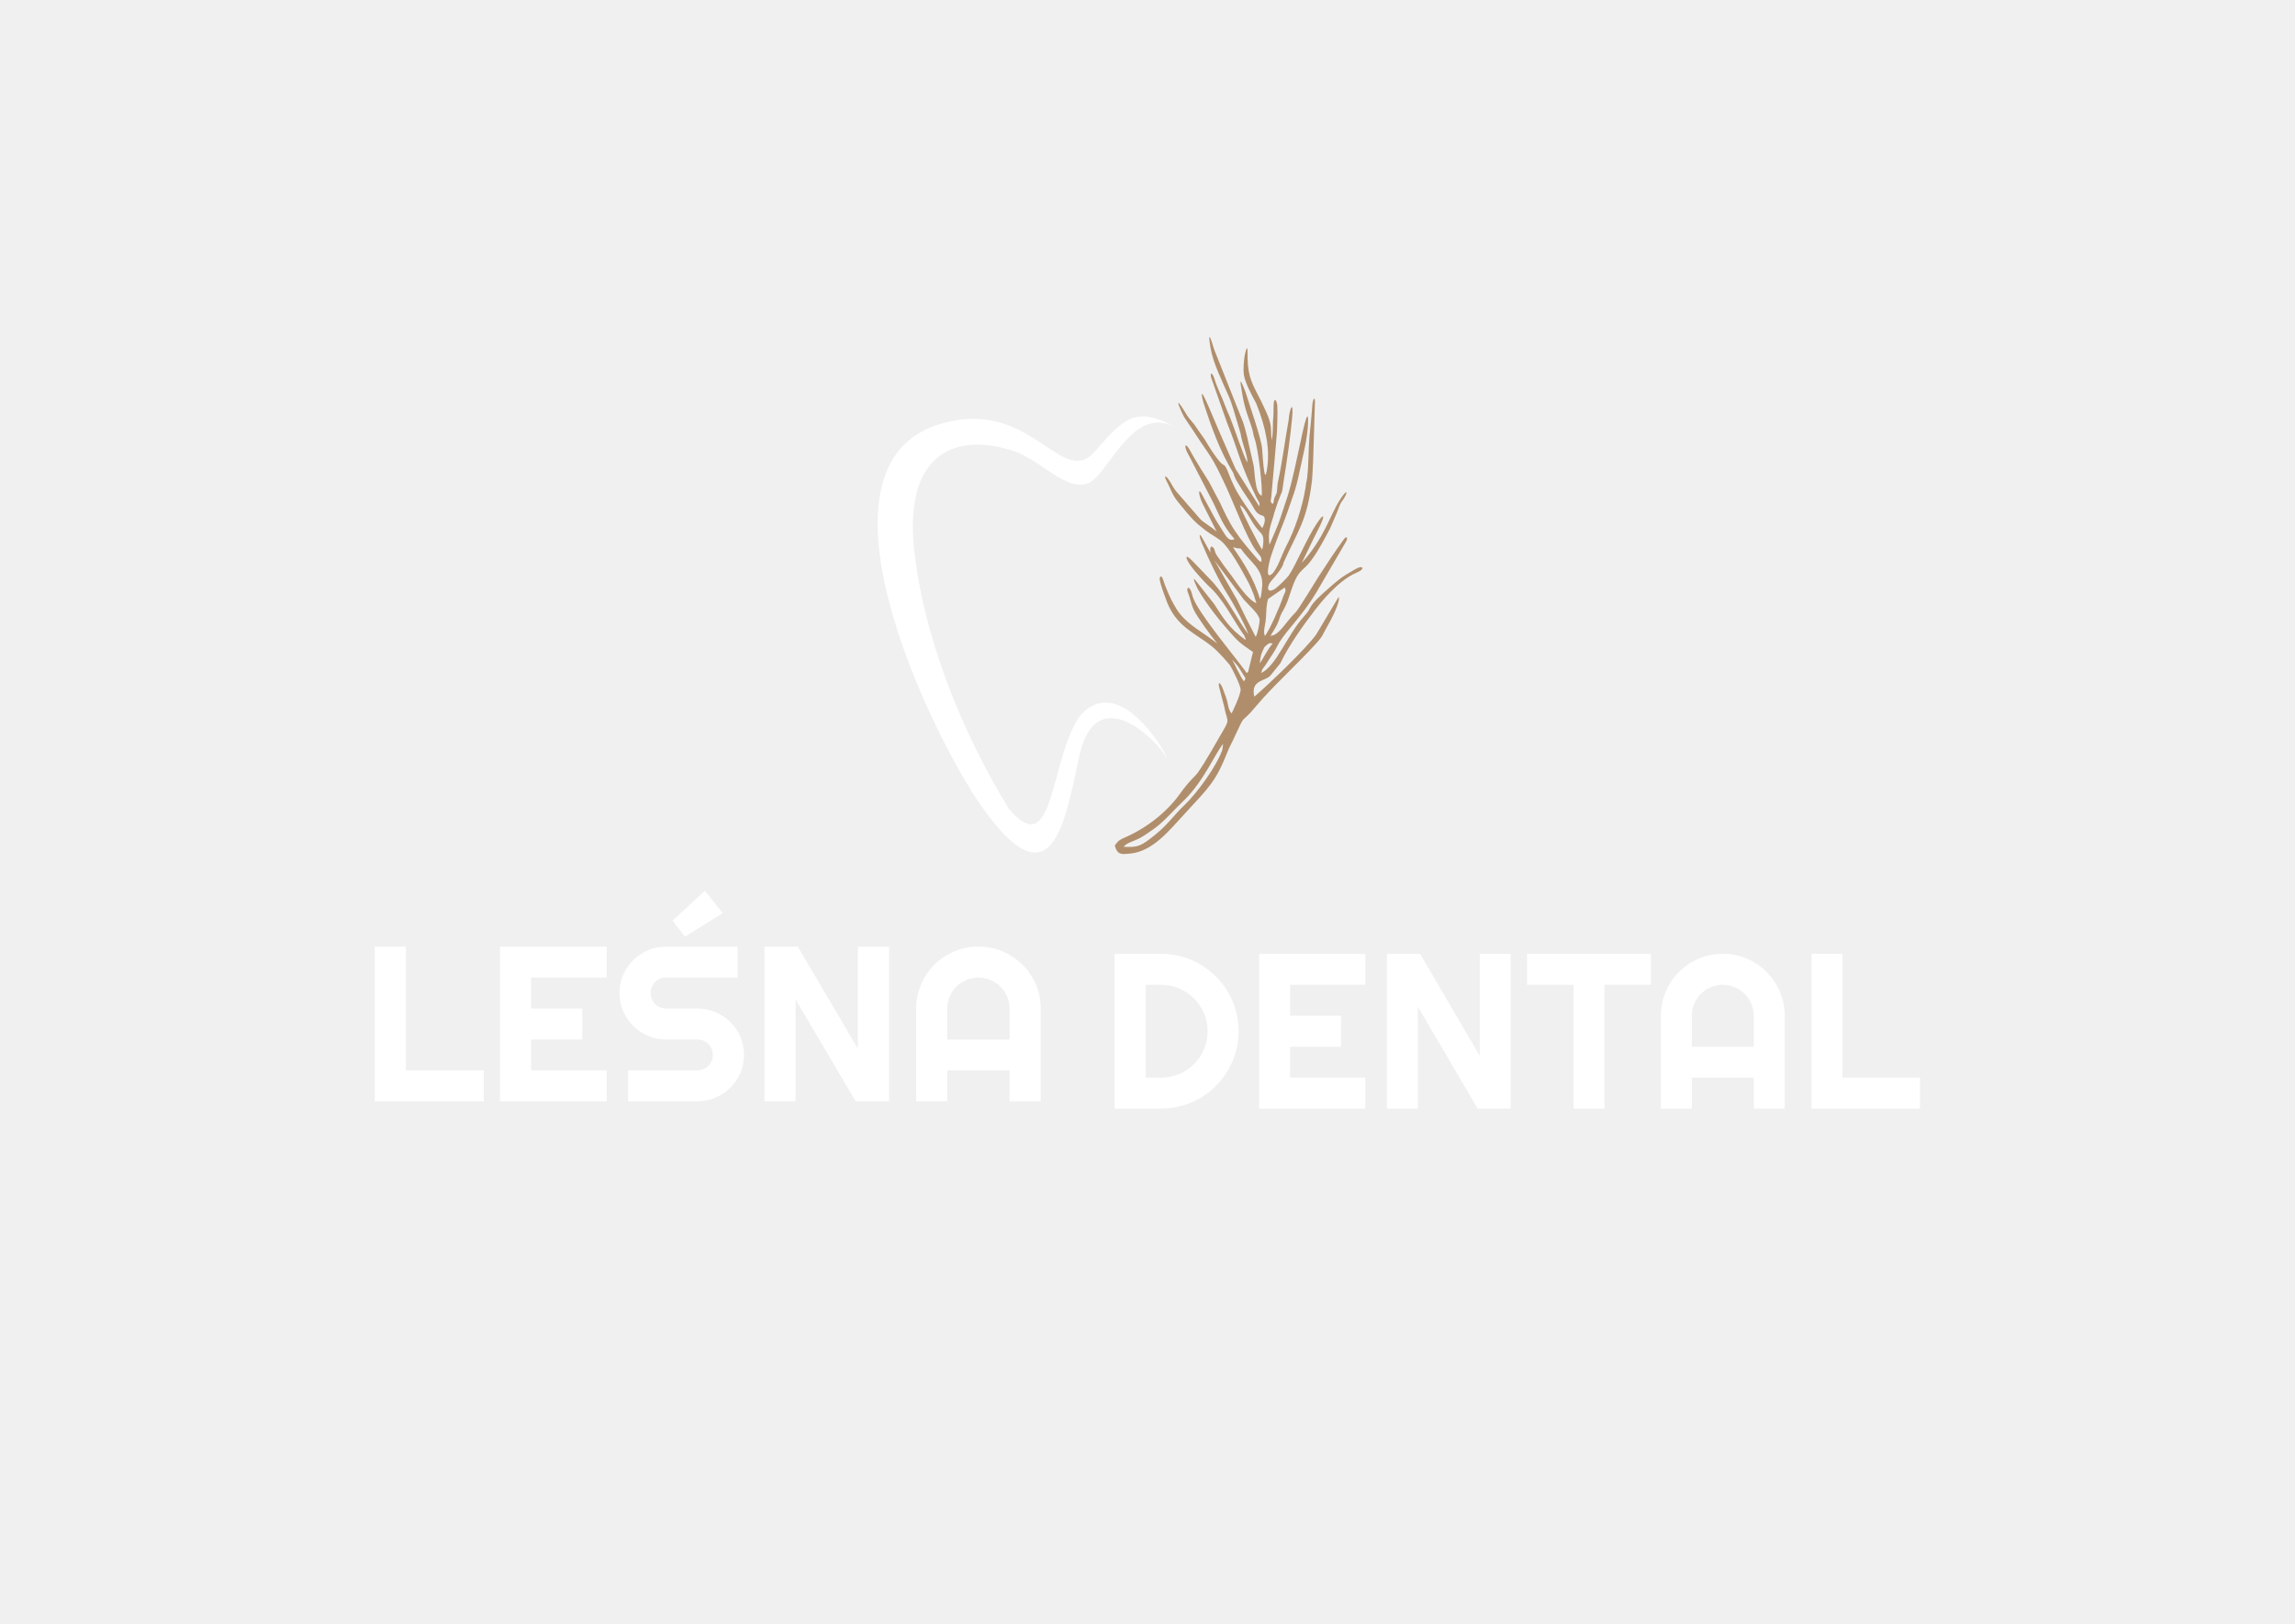
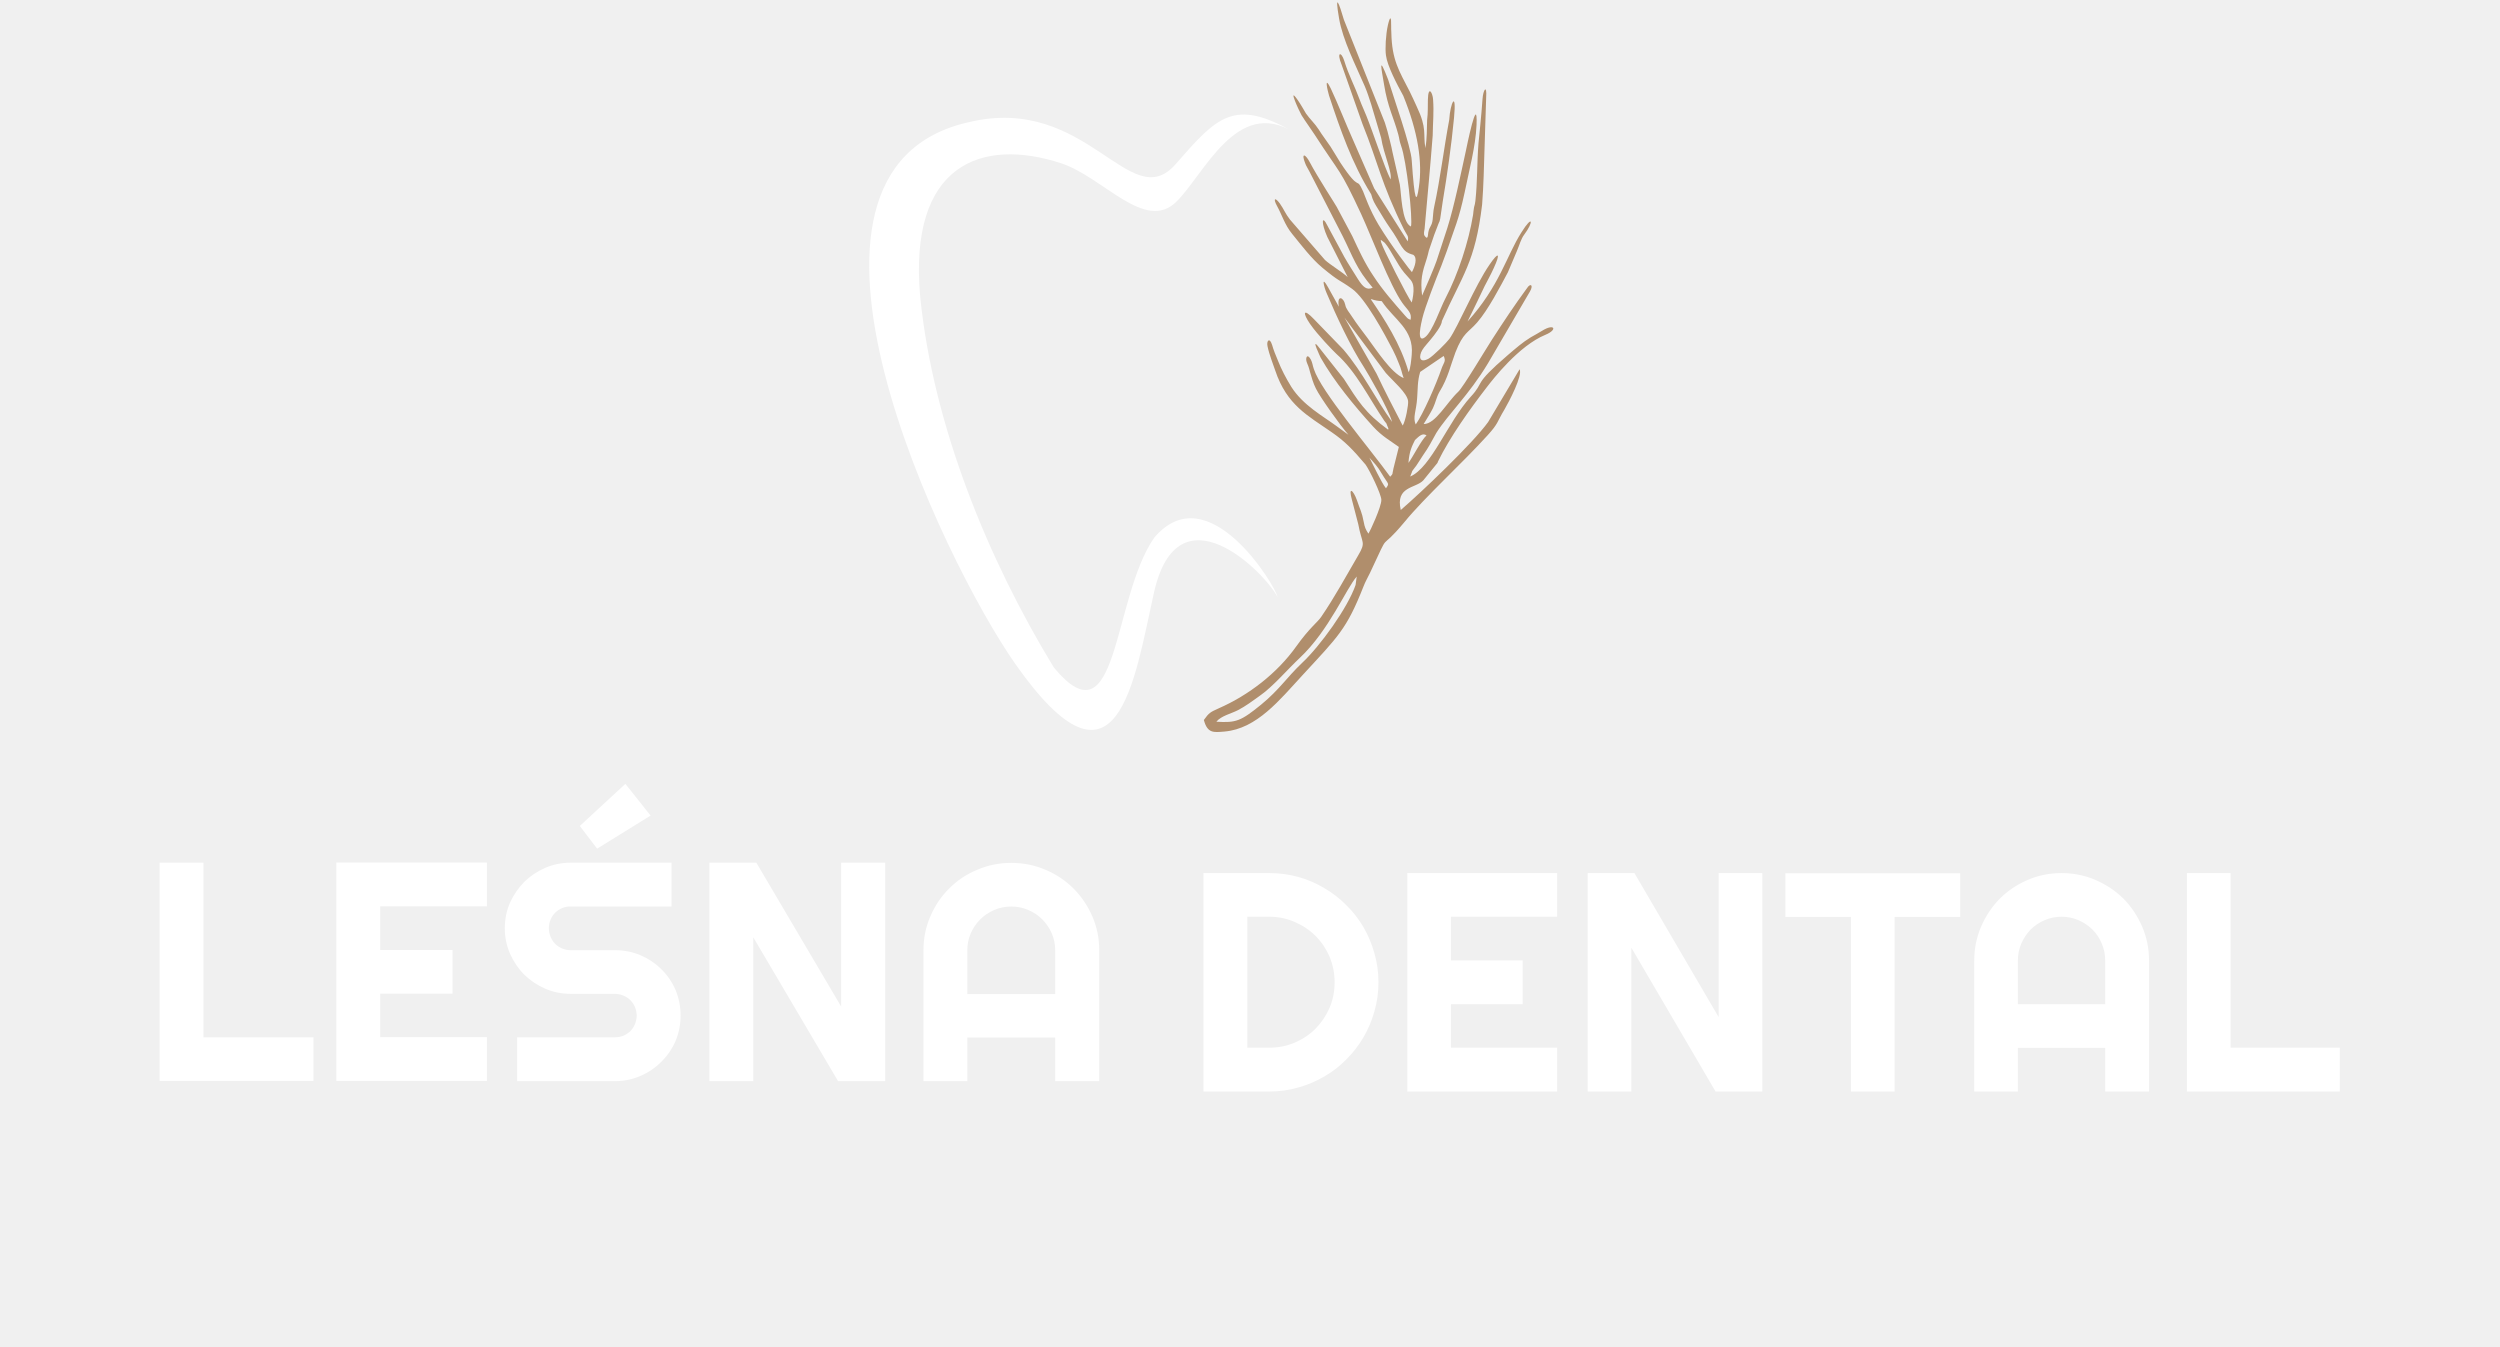
- <svg xmlns="http://www.w3.org/2000/svg" version="1.2" viewBox="0 0 1684 1191" width="1684" height="1191">
+ <svg xmlns="http://www.w3.org/2000/svg" version="1.2" viewBox="0 0 1300 700" width="1300" height="700">
  <defs>
    <clipPath clipPathUnits="userSpaceOnUse" id="cp1">
-       <path d="m0 0h1684v1191h-1684z" />
+       <path d="m-192-246h1684v1191h-1684z" />
    </clipPath>
  </defs>
-   <style>
- 		.s0 { fill: #b08e6c } 
- 		.s1 { fill: #ffffff } 
- 	</style>
-   <g id="Page 1" clip-path="url(#cp1)">
-     <path id="Path 1" fill-rule="evenodd" class="s0" d="m942.23 350.89l-1.32 8.93c-0.51 2.15-0.17 0.67-0.97 2.75-0.84 2.17-1.36 3.54-2.18 5.52l-2.73 8.22c-0.54 1.91-0.45 2.01-1.06 3.87-2.49 7.56-3.48 11.34-2.48 19.56 0.19-0.26 7.13-16.43 7.47-18.08l5.68-17.05c3.59-11.36 7.03-28.49 9.54-39.92 0.32-1.46 6.3-31.14 5.61-13.69-0.45 11.33-3.78 23.31-6.23 35.09-3.01 14.53-5.03 18.05-9.13 30.35l-2.88 7.72c-2.73 6.62-8.51 21.47-9.91 27.44-0.43 1.82-3.4 13.52 1.44 9.72 3.95-3.1 7.78-15.04 10.47-20.11 6.68-12.58 12.18-29.41 14.43-43.51 0.27-1.71 0.19-2.09 0.56-3.9 0.34-1.73 0.42-1.54 0.62-3.34 1.16-10.15 0.89-19.59 1.65-29.79 0.09-1.22 1.61-15.41 2.11-23.12 0.31-4.85 2.36-8.07 1.9-0.73l-1.27 40.91c-0.2 5.57-0.48 9.27-0.82 14.66-3.65 30.08-10.19 36.46-20.93 60.53-0.04 2.3-3.81 7.18-5.88 9.72-1.55 1.9-3.32 3.64-4.34 5.34-1.91 3.24-1.63 7.08 3.15 4.57 2.62-1.37 9.62-8.46 10.93-10.31 4.77-6.7 13.38-27.63 20.84-38.57 4.92-7.22 5.78-5.93 2.32 1.63-1.66 3.62-3.86 7.53-4.81 9.53-2.78 5.79-4.72 9.93-8.92 18.33 16.72-18.48 20.33-34.13 27.97-46.22 6.08-9.61 6.51-5.61 1.51 1.05-1.65 2.2-2.44 5.49-3.73 8.49l-4.79 11.07c-3.83 7.36-10.3 19.69-15.96 26.17-4.65 5.33-7.22 5.03-11.25 15.53-2.56 6.68-3.83 13.23-8.36 20.52-1.64 3.15-1.73 5.13-3.41 8.51-1.41 2.83-3.14 5.48-4.8 8.21 6.14 0.09 12.05-11.21 18.07-16.81 2.33-2.1 14.59-22.57 17.4-26.92 5.97-9.25 11.65-17.88 18.21-26.86 1.85-2.93 3.63-1.69 1.56 1.81l-21.82 37.31c-9.99 16.59-20.7 26.4-26.82 36.09-2.24 4.07-3.9 7.34-6.91 11.62-1.59 2.26-2.39 3.89-3.48 5.37-3.16 4.33-1.39 1.36-3.15 5.7 10.9-4.64 19.47-28.34 31.41-41.39 7.71-8.43 0.57-5.58 19.28-21.7 4.57-3.94 7.58-6.64 11.98-9.28 2.13-1.28 3.58-2.01 5.9-3.46 6.37-3.96 8.29-0.57 1.67 2.16-13.77 5.67-27.17 22.92-30.51 27.26-8.77 11.38-19.23 26.08-25.33 38.74-0.08 0.17-0.16 0.37-0.25 0.54l-7.39 9.12c-3.89 4.23-14.56 3.01-11.73 15.41 10.82-9.31 37.54-34.74 45.48-45.7l16.41-27.55c1.62 3.34-5.78 17.25-7.89 20.85-4.12 7.04-3.07 7.23-8.72 13.46-13.61 15.01-32.39 31.98-43.45 45.29-14.08 16.93-6.35 2.04-17.82 26.32-1.2 2.54-2.35 4.53-3.36 7.08-8.81 22.33-13.11 25.94-31.73 46.16-11.84 12.87-23.68 27.81-40.45 29.25-5.87 0.5-8.94 1.08-10.84-5.98 2.73-3.75 3.45-4.12 7.78-6.04 15.54-6.87 30.33-18.23 40.22-32.14 6.89-9.69 11.23-12.75 13.03-15.39 7.2-10.52 12.74-21.02 19.14-31.87 4.36-7.39 2.07-5.99 0.16-16.35l-3.31-12.66c-2.05-7.23 0.74-5.14 2.56 0.15 1.85 5.41 2.49 5.83 3.59 11.59 0.44 2.27 0.95 3.71 2.49 5.83 0.66-0.98 6.8-14.03 6.69-17.56-0.09-3.07-5.96-15.07-8.19-18.32-6.87-7.98-10.65-12.03-17.7-16.92-12.38-8.59-23.21-13.94-29.31-32.07-0.85-2.51-3.09-8.09-4.08-12.68-0.6-2.77 1.14-4.78 2.4-0.57 0.76 2.56 1.87 5.21 3.13 8.28 1.76 4.31 3.89 8.68 6.91 13.49 6.09 9.68 16.46 15.27 23.44 20.37l6.25 4.58c-4.25-4.94-14.56-19.27-16.91-24-1.47-2.94-2.32-5.97-3.04-8.69-0.68-2.51-1.27-3.93-1.67-4.85-0.98-2.31 0.15-5.3 2.11-1.46 0.79 1.55 0.86 2.78 1.52 4.77 3.75 11.65 29.07 41.37 39.68 56 1.71-1.83 0.9-0.85 1.53-3.28 0.05-0.16 0.07-0.39 0.11-0.55l2.9-11.63c-4.41-3.23-8.76-5.56-13.32-10.55-9.98-10.94-20.3-23.51-27.35-35.94-0.18-0.33-5.13-10.67-1.26-5.76l13.27 16.82c7.45 11.51 10.95 17.66 23.12 26.55-0.18-1.72 0.86 1.06-0.53-2.3-0.78-1.89-0.21-0.6-1.41-2.36-7.91-11.53-14.53-25.52-25.06-34.85-1.75-1.71-9.7-9.87-13.64-15.58-3.84-5.57-3.79-8.64 2.1-2.49l15.13 15.77c10.14 11.82 17.24 26.34 25.45 37.65-1.95-6.82-12.49-25.1-14.61-28.37-7.07-10.9-14.52-26.85-19.55-38.71-1.34-3.16-2.82-9.51 0.84-2.86l5.58 10.11c-1.07-6.55 2.55-4.95 3.3-1.1 0.44 2.25 2.21 4.08 3.55 6.13 2.83 4.44 5.01 6.98 8.22 11.33 4.32 5.87 12.2 18.13 18.69 20.73-1.15-3.01-1.18-4.39-2.51-7.67-1.15-2.86-1.74-4.08-3.09-7.01-4.38-8.25-14.34-26.83-21.26-31.78-7.11-5.09-6.22-3.27-15.54-11.06-5.59-4.68-10.87-11.64-15.67-17.49-3.76-4.59-5.27-9.93-7.76-14.46-2.28-4.14-1.01-4.69 1.37-1.36 2.23 3.11 2.81 5.22 5.29 8.4l18.19 20.97c2.73 2.55 9.21 6.38 11.82 8.94l-10.55-20.94c-3.33-7.39-2.89-11.86 0.06-5.82l8.84 16.34c1.87 3.37 4.92 7.96 7.02 11.4 2.51 4.14 4.54 6.01 7.7 4.48-8.72-10.12-10.3-15.94-15.51-26.55l-17.56-34.03c-0.4-0.79-1.67-2.91-2.13-4.11-2.11-5.49 0.06-5.12 2.49-0.49 4 7.62 13.83 22.85 13.99 23.16l8.06 15.27c3.08 6.59 6.35 13.77 10.86 20.56 4.96 7.47 10.29 13.5 16.71 20.95 1.68 1.67 1.09 1.25 2.72 1.94 0.84-3.64-1.56-4.96-4.26-8.78-6.59-9.35-15.83-34-21.47-46.18-11.36-24.52-10.56-20.24-24.17-41.3-2.41-3.72-4.45-6.43-6.75-10.09-1.11-1.78-7.52-15.8-2.01-7.88 1.64 2.36 3.14 5.13 4.32 6.92 2.01 3.04 4.53 5.26 6.51 8.38 1.93 3.07 4.58 6.36 6.22 8.93 1.88 2.96 3.61 6.02 5.12 8.28 10.85 16.31 7.94 6.42 11.78 14.95 0.84 1.88 3.29 9.41 8.03 17.25 7.08 11.7 17.13 24.61 17.4 24.75 1.62-2.88 2.99-7.4 0.67-8.98-6.4-1.77-5.45-4.78-12.36-14.46-1.91-2.67-3.94-6.07-5.66-8.89-2.29-3.75-2.81-4.58-3.9-8.19-9.95-16.08-16.07-33.74-21.83-51.28-0.87-2.66-2.73-11.04 0.85-3.68 3.26 6.69 9.05 21.12 10.53 24.27l12.07 27.68 17.43 27.56c0.67-2.89-0.4-3.12-2-6.35-11.98-24.25-13.28-34.41-21.51-54.65l-10.83-30.71c-2.84-7.02-0.16-7.17 1.35-2.2 2.34 7.7 5.31 12.76 8.08 20.39 1.08 2.98 2.36 5.57 3.42 8.16 3.33 8.12 9.34 26.84 12.61 33.1 0.9-3.86-3.61-13.08-4.9-21.54l-5.24-17.58c-1.15-3.55-1.88-5.96-3.31-9.28-4.76-11.1-11.46-24.1-13.37-35.42-2.37-14 0.1-7.65 2.53 0.76l21.25 53.49c0.55 1.82 1.03 2.99 1.42 4.59 0.72 2.93 2.13 7.92 2.52 10.37l3.92 17.23c0.8 4.63 0.85 19.72 5.77 21.87 1.01-3.65-2.25-34.12-5.19-42.14-1.06-2.9-0.69-3.18-1.4-5.75-2.44-8.84-5.47-14.12-7.43-25.94-1.33-8.03-3.2-16.22 2.09-2.67 2.62 8.6 12 35.11 12.32 42.11 1.54 21.99 2.46 22.41 3.71 14.07 1.99-13.35-0.53-28.92-8.15-47.69-3.19-5.71-8.25-15.5-8.99-20.99-0.45-3.26-0.11-10.77 1.03-15.67 1.2-5.17 1.77-4.3 1.71 0.08-0.01 1.34 0 2.46 0.04 3.95 0.3 14.11 3.99 19.52 9.63 30.62 1.21 2.4 2.39 5.06 3.6 7.61 5.53 11.68 3.24 13.94 4.55 21.68 0.91-5.47 0.7-9.54 0.88-14.5 0.48-4.26 0.31-7.07 0.41-10.78 0.21-7.62 2.48-3.48 2.7-0.03 0.43 6.76-0.11 11.65-0.2 18.78-1.18 15.65-2.73 31.2-4.12 47.24l-0.1 1.15c-0.11 0.94-0.72 2.8-0.05 3.74 1.7 2.42 1.72-0.2 1.99-1.7 0.56-3.35 1.88-3.23 2.3-6.84 0.31-2.72 0.11-3.98 0.71-6.72 3.23-14.69 5.08-30.14 7.81-45.12 0.58-8.61 3.94-15.8 2.51-1.08-1.42 14.62-3.48 29.29-5.84 43.72zm-17.72 88.61c1.04-1.86 1.4-6.81 1.61-9.12 1.15-13.16-9.15-17.98-15.57-27.8-4.68-0.32-4.62-1.04-5.76-0.95 7.18 10.47 15.45 22.97 19.72 37.87zm4.41 13.66c-0.44 6.3-2.37 10.08-0.72 13.49 3.8-5.21 10.72-21.05 13.36-28.91 1.16-3.26 2.51-3.85 1.14-6.69l-12.19 8.4c-1.47 4.89-1.25 8.88-1.59 13.71zm-2.77-49.87c0.58-2.08 1.02-5.53 0.85-7.83-0.28-3.59-1.99-4.31-4.79-7.7-3.86-4.67-6.73-11.49-10.12-15.42-2.63-2.03-2.19-2.03-1.84-0.38 0.58 2.77 13.91 29.02 15.9 31.33zm-4.77 63.98c1.56-2.29 3.09-10.97 2.86-12.77-0.54-4.18-8.06-10.5-11.63-14.64l-21.51-28.78 16.7 29.18c4.24 8.94 8.79 17.85 13.58 27.01zm-73.58 145.09c9.75-7.94 13.12-13.85 21.32-21.63 9.25-8.76 23.57-28.47 27.77-40.52l0.63-4.38c-5.42 6.04-14.4 27.98-29.59 42.27-6.31 5.93-14.16 15.07-20.79 19.74-3.53 2.49-7.53 5.42-11.27 7.38-3.53 1.84-8.88 3.02-11.4 6.08 10.24 0.58 12.65-0.24 23.33-8.94zm86-139.99c-2.17-1.48-3.96 0.6-5.97 2.42-1.4 2.86-3.06 5.66-3.38 11.89 2.35-3.22 6.54-11.78 9.35-14.31zm-23.39 19.68c-1.96-3.41-3.68-5.14-6.29-8.08 1.57 2.99 6.42 13.28 8.62 15.94 1.94-2.84 1.23-1.67-2.33-7.86z" />
-     <path id="Path 2" fill-rule="evenodd" class="s1" d="m856.25 556.44c-0.88-5.53-36.09-63.93-64.07-30.84-22.03 31.63-18.29 108.4-52.17 67.5-34.09-55.93-62.83-125.81-69.55-192.82-6.16-69.06 32.02-82.92 73.37-69.34 21.82 7.16 43.6 36.04 59.88 19.98 14.45-14.24 31.42-54.65 61.18-36.08-31.34-18.18-40.12-8.02-61.62 16.53-23.65 27.01-45.73-36.6-107.42-21.85-112.25 24.85-12.82 229.11 24.19 281.81 53.21 75.78 61.75 8.65 72.1-37.3 12.45-55.34 57.19-10.96 64.11 2.41z" />
-     <path id="Path 3" fill-rule="evenodd" class="s1" d="m354.97 785.37h-57.16v-90.81h-22.85v113.54h80.01zm90.23 0h-55.49v-22.65h37.54v-22.73h-37.54v-22.7h55.49v-22.73h-78.35v113.53h78.35zm12.02-43.51c1.83 4.16 4.28 7.76 7.38 10.87q4.66 4.61 10.88 7.32c4.13 1.78 8.59 2.68 13.3 2.68h22.88q2.39 0 4.46 0.89 2.07 0.86 3.65 2.4 1.53 1.54 2.42 3.6 0.86 2.07 0.87 4.43-0.01 2.4-0.87 4.43-0.89 2.08-2.42 3.62c-1.07 1.03-2.26 1.81-3.65 2.41q-2.07 0.86-4.46 0.86h-50.76v22.73h50.76q7.11 0.01 13.36-2.7 6.25-2.67 10.9-7.33 4.66-4.62 7.35-10.78 2.66-6.19 2.67-13.24-0.01-7.04-2.67-13.27-2.69-6.21-7.35-10.84-4.65-4.62-10.9-7.27-6.25-2.67-13.36-2.67h-22.88q-2.37 0.01-4.46-0.87-2.07-0.86-3.62-2.4-1.56-1.54-2.42-3.65-0.9-2.11-0.9-4.46 0-2.39 0.9-4.46 0.86-2.04 2.42-3.59 1.55-1.55 3.62-2.41 2.09-0.88 4.46-0.86h52.45v-22.73h-52.45c-4.71 0-9.17 0.89-13.3 2.67q-6.22 2.71-10.88 7.33-4.65 4.65-7.38 10.81-2.69 6.19-2.69 13.24 0 7.03 2.69 13.24zm73.07-71.78l-13.08-16.54-23.67 21.92 9.01 11.81zm122.03 24.49h-22.88v74.8l-44.07-74.8h-24.45v113.53h22.85v-74.75l44.1 74.75h24.45zm111.34 45.43q0.01-9.41-3.59-17.68-3.59-8.28-9.79-14.45-6.21-6.17-14.55-9.73-8.33-3.57-17.79-3.57-9.5 0-17.82 3.57-8.33 3.56-14.5 9.73c-4.14 4.1-7.37 8.94-9.77 14.45q-3.59 8.27-3.59 17.68v68.1h22.8v-22.73h45.73v22.73h22.87zm-68.6 22.73v-22.73q0-4.67 1.79-8.81 1.8-4.17 4.9-7.24c2.07-2.05 4.49-3.7 7.29-4.86q4.16-1.79 8.9-1.79 4.7 0 8.86 1.79c2.81 1.16 5.23 2.81 7.3 4.86q3.1 3.07 4.89 7.24 1.8 4.14 1.8 8.81v22.73zm211.76-21.19q-2.01-7.21-5.73-13.54-3.72-6.3-8.87-11.46-5.15-5.19-11.49-8.92-6.33-3.74-13.59-5.76-7.22-2-15.09-2h-34.2v113.57h34.2q7.87 0 15.09-2.03 7.26-2.01 13.59-5.73 6.34-3.73 11.49-8.92 5.15-5.18 8.87-11.49 3.72-6.29 5.73-13.54 2.03-7.22 2.03-15.09 0-7.83-2.03-15.09zm-23.36 28.36c-1.78 4.14-4.19 7.76-7.29 10.85q-4.63 4.66-10.85 7.29-6.21 2.65-13.27 2.65h-11.33v-68.1h11.33q7.06 0 13.27 2.68 6.22 2.71 10.85 7.33c3.1 3.08 5.51 6.7 7.29 10.81 1.76 4.11 2.65 8.54 2.65 13.22q0 7.06-2.65 13.27zm118.31 20.79h-55.15v-22.65h37.31v-22.74h-37.31v-22.71h55.15v-22.73h-77.86v113.57h77.86zm106.76-90.84h-22.73v74.84l-43.8-74.84h-24.31v113.58h22.71v-74.78l43.83 74.78h24.3zm68.75 22.73h34.07v-22.73h-90.84v22.73h34.12v90.84h22.65zm132.29 22.71q0-9.41-3.57-17.68-3.57-8.29-9.74-14.46-6.17-6.17-14.46-9.74-8.27-3.57-17.68-3.57-9.44 0-17.71 3.57-8.28 3.57-14.41 9.74c-4.11 4.11-7.33 8.94-9.7 14.46q-3.57 8.27-3.57 17.68v68.13h22.65v-22.74h45.45v22.74h22.74zm-68.19 22.74v-22.74q0-4.67 1.79-8.81 1.78-4.17 4.86-7.25c2.06-2.05 4.46-3.7 7.25-4.87q4.14-1.78 8.84-1.78 4.67 0 8.81 1.78c2.79 1.17 5.19 2.82 7.25 4.87q3.08 3.08 4.86 7.25 1.79 4.14 1.79 8.81v22.74zm167.43 22.65h-56.8v-90.84h-22.71v113.58h79.51z" />
+   <style>.a{fill:#b08e6c}.b{fill:#fff}</style>
+   <g clip-path="url(#cp1)">
+     <path fill-rule="evenodd" class="a" d="m750.2 104.9l-1.3 8.9c-0.5 2.2-0.2 0.7-1 2.8-0.8 2.1-1.3 3.5-2.1 5.5l-2.8 8.2c-0.5 1.9-0.4 2-1 3.9-2.5 7.5-3.5 11.3-2.5 19.5 0.2-0.2 7.1-16.4 7.5-18l5.6-17.1c3.6-11.4 7.1-28.5 9.6-39.9 0.3-1.5 6.3-31.1 5.6-13.7-0.5 11.3-3.8 23.3-6.2 35.1-3.1 14.5-5.1 18-9.2 30.3l-2.9 7.8c-2.7 6.6-8.5 21.4-9.9 27.4-0.4 1.8-3.4 13.5 1.5 9.7 3.9-3.1 7.8-15 10.5-20.1 6.6-12.6 12.1-29.4 14.4-43.5 0.2-1.7 0.2-2.1 0.5-3.9 0.4-1.7 0.5-1.5 0.7-3.3 1.1-10.2 0.8-19.6 1.6-29.8 0.1-1.2 1.6-15.4 2.1-23.1 0.3-4.9 2.4-8.1 1.9-0.8l-1.3 40.9c-0.2 5.6-0.4 9.3-0.8 14.7-3.6 30.1-10.2 36.5-20.9 60.5 0 2.3-3.8 7.2-5.9 9.7-1.5 1.9-3.3 3.7-4.3 5.4-1.9 3.2-1.7 7.1 3.1 4.6 2.6-1.4 9.6-8.5 11-10.4 4.7-6.7 13.3-27.6 20.8-38.5 4.9-7.2 5.8-6 2.3 1.6-1.6 3.6-3.8 7.5-4.8 9.5-2.8 5.8-4.7 10-8.9 18.4 16.7-18.5 20.3-34.2 28-46.3 6-9.6 6.5-5.6 1.5 1.1-1.7 2.2-2.5 5.5-3.8 8.5l-4.7 11.1c-3.9 7.3-10.3 19.6-16 26.1-4.7 5.4-7.2 5.1-11.3 15.6-2.5 6.6-3.8 13.2-8.3 20.5-1.7 3.1-1.8 5.1-3.4 8.5-1.4 2.8-3.2 5.5-4.8 8.2 6.1 0.1 12-11.2 18-16.8 2.4-2.1 14.6-22.6 17.4-26.9 6-9.3 11.7-17.9 18.3-26.9 1.8-2.9 3.6-1.7 1.5 1.8l-21.8 37.3c-10 16.6-20.7 26.4-26.8 36.1-2.3 4.1-3.9 7.4-6.9 11.6-1.6 2.3-2.4 3.9-3.5 5.4-3.2 4.3-1.4 1.4-3.2 5.7 10.9-4.6 19.5-28.3 31.4-41.4 7.8-8.4 0.6-5.6 19.3-21.7 4.6-3.9 7.6-6.6 12-9.3 2.1-1.2 3.6-2 5.9-3.4 6.4-4 8.3-0.6 1.7 2.1-13.8 5.7-27.2 23-30.5 27.3-8.8 11.4-19.3 26.1-25.4 38.7q-0.1 0.3-0.2 0.6l-7.4 9.1c-3.9 4.2-14.6 3-11.7 15.4 10.8-9.3 37.5-34.7 45.4-45.7l16.4-27.5c1.7 3.3-5.7 17.2-7.8 20.8-4.2 7-3.1 7.2-8.8 13.5-13.6 15-32.4 31.9-43.4 45.3-14.1 16.9-6.4 2-17.8 26.3-1.2 2.5-2.4 4.5-3.4 7.1-8.8 22.3-13.1 25.9-31.7 46.1-11.9 12.9-23.7 27.8-40.5 29.3-5.8 0.5-8.9 1-10.8-6 2.7-3.8 3.4-4.1 7.8-6.1 15.5-6.8 30.3-18.2 40.2-32.1 6.9-9.7 11.2-12.7 13-15.4 7.2-10.5 12.8-21 19.2-31.9 4.3-7.3 2-5.9 0.1-16.3l-3.3-12.7c-2-7.2 0.7-5.1 2.6 0.2 1.8 5.4 2.5 5.8 3.6 11.6 0.4 2.2 0.9 3.7 2.4 5.8 0.7-1 6.8-14 6.7-17.6-0.1-3-5.9-15-8.2-18.3-6.8-8-10.6-12-17.7-16.9-12.3-8.6-23.2-13.9-29.3-32.1-0.8-2.5-3.1-8.1-4-12.6-0.6-2.8 1.1-4.8 2.4-0.6 0.7 2.5 1.8 5.2 3.1 8.3 1.7 4.3 3.9 8.6 6.9 13.5 6.1 9.6 16.5 15.2 23.4 20.3l6.3 4.6c-4.3-4.9-14.6-19.3-16.9-24-1.5-2.9-2.3-6-3.1-8.7-0.6-2.5-1.2-3.9-1.6-4.8-1-2.3 0.1-5.3 2.1-1.5 0.8 1.6 0.8 2.8 1.5 4.8 3.7 11.6 29.1 41.3 39.7 56 1.7-1.9 0.9-0.9 1.5-3.3 0.1-0.2 0.1-0.4 0.1-0.6l2.9-11.6c-4.4-3.2-8.7-5.5-13.3-10.5-10-11-20.3-23.5-27.4-36-0.1-0.3-5.1-10.6-1.2-5.7l13.3 16.8c7.4 11.5 10.9 17.6 23.1 26.5-0.2-1.7 0.8 1.1-0.6-2.3-0.7-1.9-0.2-0.6-1.4-2.3-7.9-11.6-14.5-25.5-25-34.9-1.8-1.7-9.7-9.8-13.7-15.6-3.8-5.5-3.8-8.6 2.1-2.4l15.2 15.7c10.1 11.8 17.2 26.4 25.4 37.7-1.9-6.8-12.5-25.1-14.6-28.4-7.1-10.9-14.5-26.8-19.5-38.7-1.4-3.2-2.9-9.5 0.8-2.9l5.6 10.1c-1.1-6.5 2.5-4.9 3.3-1.1 0.4 2.3 2.2 4.1 3.5 6.2 2.9 4.4 5 7 8.2 11.3 4.4 5.9 12.2 18.1 18.7 20.7-1.1-3-1.1-4.4-2.5-7.6-1.1-2.9-1.7-4.1-3.1-7-4.3-8.3-14.3-26.9-21.2-31.8-7.1-5.1-6.2-3.3-15.6-11.1-5.6-4.7-10.8-11.6-15.6-17.5-3.8-4.6-5.3-9.9-7.8-14.4-2.3-4.2-1-4.7 1.4-1.4 2.2 3.1 2.8 5.2 5.3 8.4l18.2 21c2.7 2.5 9.2 6.4 11.8 8.9l-10.6-20.9c-3.3-7.4-2.9-11.9 0.1-5.8l8.8 16.3c1.9 3.4 4.9 8 7 11.4 2.6 4.1 4.6 6 7.7 4.5-8.7-10.1-10.2-16-15.5-26.6l-17.5-34c-0.4-0.8-1.7-2.9-2.1-4.1-2.2-5.5 0-5.1 2.4-0.5 4 7.6 13.9 22.8 14 23.2l8.1 15.2c3.1 6.6 6.3 13.8 10.9 20.6 4.9 7.5 10.2 13.5 16.7 20.9 1.6 1.7 1.1 1.3 2.7 2 0.8-3.7-1.6-5-4.3-8.8-6.6-9.4-15.8-34-21.4-46.2-11.4-24.5-10.6-20.2-24.2-41.3-2.4-3.7-4.5-6.4-6.8-10.1-1.1-1.8-7.5-15.8-2-7.9 1.7 2.4 3.2 5.2 4.3 7 2.1 3 4.6 5.2 6.6 8.3 1.9 3.1 4.5 6.4 6.2 9 1.9 2.9 3.6 6 5.1 8.3 10.8 16.3 7.9 6.4 11.8 14.9 0.8 1.9 3.3 9.4 8 17.3 7.1 11.7 17.1 24.6 17.4 24.7 1.6-2.9 3-7.4 0.7-9-6.4-1.7-5.5-4.8-12.4-14.4-1.9-2.7-3.9-6.1-5.6-8.9-2.3-3.8-2.9-4.6-3.9-8.2-10-16.1-16.1-33.8-21.9-51.3-0.8-2.7-2.7-11 0.9-3.7 3.2 6.7 9 21.1 10.5 24.3l12.1 27.7 17.4 27.5c0.7-2.9-0.4-3.1-2-6.3-12-24.3-13.3-34.4-21.5-54.7l-10.8-30.7c-2.9-7-0.2-7.1 1.3-2.2 2.4 7.7 5.3 12.8 8.1 20.4 1.1 3 2.4 5.6 3.4 8.2 3.3 8.1 9.4 26.8 12.6 33.1 0.9-3.9-3.6-13.1-4.9-21.6l-5.2-17.5c-1.2-3.6-1.9-6-3.3-9.3-4.8-11.1-11.5-24.1-13.4-35.4-2.4-14 0.1-7.7 2.5 0.7l21.3 53.5c0.5 1.8 1 3 1.4 4.6 0.7 2.9 2.1 7.9 2.5 10.4l3.9 17.2c0.8 4.6 0.9 19.7 5.8 21.9 1-3.7-2.2-34.2-5.2-42.2-1-2.9-0.7-3.2-1.4-5.7-2.4-8.9-5.5-14.1-7.4-26-1.3-8-3.2-16.2 2.1-2.6 2.6 8.6 12 35.1 12.3 42.1 1.5 22 2.5 22.4 3.7 14 2-13.3-0.5-28.9-8.1-47.6-3.2-5.8-8.3-15.5-9-21-0.5-3.3-0.1-10.8 1-15.7 1.2-5.2 1.8-4.3 1.7 0.1 0 1.3 0 2.4 0.1 3.9 0.3 14.1 3.9 19.5 9.6 30.6 1.2 2.4 2.4 5.1 3.6 7.7 5.5 11.6 3.2 13.9 4.5 21.6 0.9-5.4 0.7-9.5 0.9-14.5 0.5-4.2 0.3-7 0.4-10.7 0.2-7.7 2.5-3.5 2.7-0.1 0.5 6.8-0.1 11.7-0.2 18.8-1.2 15.7-2.7 31.2-4.1 47.2l-0.1 1.2c-0.1 0.9-0.7 2.8 0 3.7 1.7 2.5 1.7-0.2 1.9-1.7 0.6-3.3 1.9-3.2 2.3-6.8 0.3-2.7 0.2-4 0.8-6.7 3.2-14.7 5-30.2 7.8-45.1 0.5-8.7 3.9-15.8 2.5-1.1-1.4 14.6-3.5 29.3-5.9 43.7zm-17.7 88.6c1-1.9 1.4-6.8 1.6-9.1 1.2-13.2-9.1-18-15.6-27.8-4.6-0.3-4.6-1.1-5.7-1 7.2 10.5 15.4 23 19.7 37.9zm4.4 13.7c-0.4 6.3-2.4 10-0.7 13.5 3.8-5.3 10.7-21.1 13.4-29 1.1-3.2 2.5-3.8 1.1-6.6l-12.2 8.3c-1.5 4.9-1.2 8.9-1.6 13.8zm-2.8-49.9c0.6-2.1 1.1-5.5 0.9-7.8-0.3-3.6-2-4.3-4.8-7.7-3.9-4.7-6.7-11.5-10.1-15.5-2.6-2-2.2-2-1.9-0.3 0.6 2.7 14 29 15.9 31.3zm-4.7 64c1.5-2.3 3.1-11 2.8-12.8-0.5-4.2-8-10.5-11.6-14.6l-21.5-28.8 16.7 29.2c4.2 8.9 8.8 17.8 13.6 27zm-73.6 145.1c9.7-8 13.1-13.9 21.3-21.7 9.3-8.7 23.6-28.4 27.8-40.5l0.6-4.4c-5.4 6.1-14.4 28-29.6 42.3-6.3 5.9-14.1 15.1-20.8 19.7-3.5 2.5-7.5 5.5-11.2 7.4-3.6 1.9-8.9 3-11.4 6.1 10.2 0.6 12.6-0.2 23.3-8.9zm86-140c-2.2-1.5-4 0.6-6 2.4-1.4 2.9-3 5.7-3.4 11.9 2.4-3.2 6.6-11.8 9.4-14.3zm-23.4 19.7c-2-3.5-3.7-5.2-6.3-8.1 1.6 3 6.4 13.3 8.6 15.9 2-2.8 1.3-1.7-2.3-7.8z" />
+     <path fill-rule="evenodd" class="b" d="m664.3 310.4c-0.9-5.5-36.1-63.9-64.1-30.8-22 31.6-18.3 108.4-52.2 67.5-34.1-55.9-62.8-125.8-69.5-192.8-6.2-69.1 32-82.9 73.3-69.4 21.9 7.2 43.6 36.1 59.9 20 14.5-14.2 31.4-54.6 61.2-36.1-31.3-18.1-40.1-8-61.6 16.6-23.7 27-45.8-36.6-107.4-21.9-112.3 24.9-12.9 229.1 24.1 281.8 53.3 75.8 61.8 8.7 72.1-37.3 12.5-55.3 57.2-10.9 64.2 2.4z" />
+     <path fill-rule="evenodd" class="b" d="m163 562.1h-80v-113.5h22.8v90.8h57.2zm90.2 0h-78.3v-113.6h78.3v22.8h-55.5v22.7h37.6v22.7h-37.6v22.6h55.5zm9.3-79.4q0-7.1 2.7-13.3 2.8-6.1 7.4-10.8 4.7-4.6 10.9-7.3c4.1-1.8 8.6-2.7 13.3-2.7h52.4v22.8h-52.4q-2.4-0.1-4.5 0.8-2.1 0.9-3.6 2.4-1.6 1.6-2.4 3.6-0.9 2.1-0.9 4.5 0 2.3 0.9 4.4 0.8 2.1 2.4 3.7 1.5 1.5 3.6 2.4 2.1 0.9 4.5 0.9h22.9q7.1 0 13.3 2.6 6.3 2.7 10.9 7.3 4.7 4.6 7.4 10.8 2.6 6.3 2.6 13.3 0 7-2.6 13.2-2.7 6.2-7.4 10.8-4.6 4.7-10.9 7.4-6.2 2.7-13.3 2.7h-50.8v-22.8h50.8q2.3 0 4.4-0.8c1.4-0.6 2.6-1.4 3.7-2.4q1.5-1.6 2.4-3.7 0.8-2 0.9-4.4-0.1-2.4-0.9-4.4-0.9-2.1-2.4-3.6-1.6-1.6-3.7-2.4-2.1-0.9-4.4-0.9h-22.9c-4.7 0-9.2-0.9-13.3-2.7q-6.2-2.7-10.9-7.3c-3.1-3.1-5.5-6.7-7.4-10.9q-2.7-6.2-2.7-13.2zm48-41.4l-9-11.8 23.7-21.9 13.1 16.5zm149.8 120.9h-24.5l-44.1-74.8v74.8h-22.8v-113.6h24.4l44.1 74.8v-74.8h22.9zm111.3 0h-22.9v-22.7h-45.7v22.7h-22.8v-68.1q0-9.4 3.6-17.6c2.4-5.6 5.6-10.4 9.8-14.5q6.1-6.2 14.5-9.7 8.3-3.6 17.8-3.6 9.4 0 17.8 3.6 8.3 3.5 14.5 9.7 6.2 6.2 9.8 14.5 3.6 8.2 3.6 17.6zm-22.9-45.3v-22.8q0-4.6-1.8-8.8-1.8-4.1-4.9-7.2c-2-2.1-4.5-3.7-7.3-4.9q-4.1-1.8-8.8-1.8-4.8 0-8.9 1.8c-2.8 1.2-5.2 2.8-7.3 4.9q-3.1 3.1-4.9 7.2-1.8 4.2-1.8 8.8v22.8zm168.1-6.1q0 7.8-2.1 15.1-2 7.2-5.7 13.5-3.7 6.3-8.9 11.5-5.1 5.2-11.5 8.9-6.3 3.7-13.5 5.7-7.3 2.1-15.1 2.1h-34.2v-113.6h34.2q7.8 0 15.1 2 7.2 2 13.5 5.8 6.4 3.7 11.5 8.9 5.2 5.1 8.9 11.4 3.7 6.4 5.7 13.6 2.1 7.2 2.1 15.1zm-22.8 0c0-4.7-0.9-9.1-2.6-13.3-1.8-4.1-4.2-7.7-7.3-10.8q-4.6-4.6-10.9-7.3-6.2-2.7-13.2-2.7h-11.4v68.1h11.4q7 0 13.2-2.6 6.3-2.7 10.9-7.3 4.6-4.7 7.3-10.9 2.6-6.2 2.6-13.2zm115.7 56.8h-77.9v-113.6h77.9v22.7h-55.2v22.7h37.3v22.8h-37.3v22.6h55.2zm106.7 0h-24.3l-43.8-74.8v74.8h-22.7v-113.6h24.3l43.8 74.9v-74.9h22.7zm68.8 0h-22.7v-90.8h-34.1v-22.7h90.9v22.7h-34.1zm132.3 0h-22.8v-22.7h-45.4v22.7h-22.7v-68.1q0-9.4 3.6-17.7 3.6-8.3 9.7-14.5 6.1-6.1 14.4-9.7 8.3-3.6 17.7-3.6 9.4 0 17.7 3.6 8.3 3.6 14.5 9.7 6.1 6.2 9.7 14.5 3.6 8.3 3.6 17.7zm-22.8-45.4v-22.8q0-4.6-1.8-8.8-1.7-4.1-4.8-7.2c-2.1-2.1-4.5-3.7-7.3-4.9q-4.1-1.8-8.8-1.8-4.7 0-8.8 1.8c-2.8 1.2-5.2 2.8-7.3 4.9q-3 3.1-4.8 7.2-1.8 4.2-1.8 8.8v22.8zm122 45.4h-79.5v-113.6h22.7v90.8h56.8z" />
  </g>
</svg>
